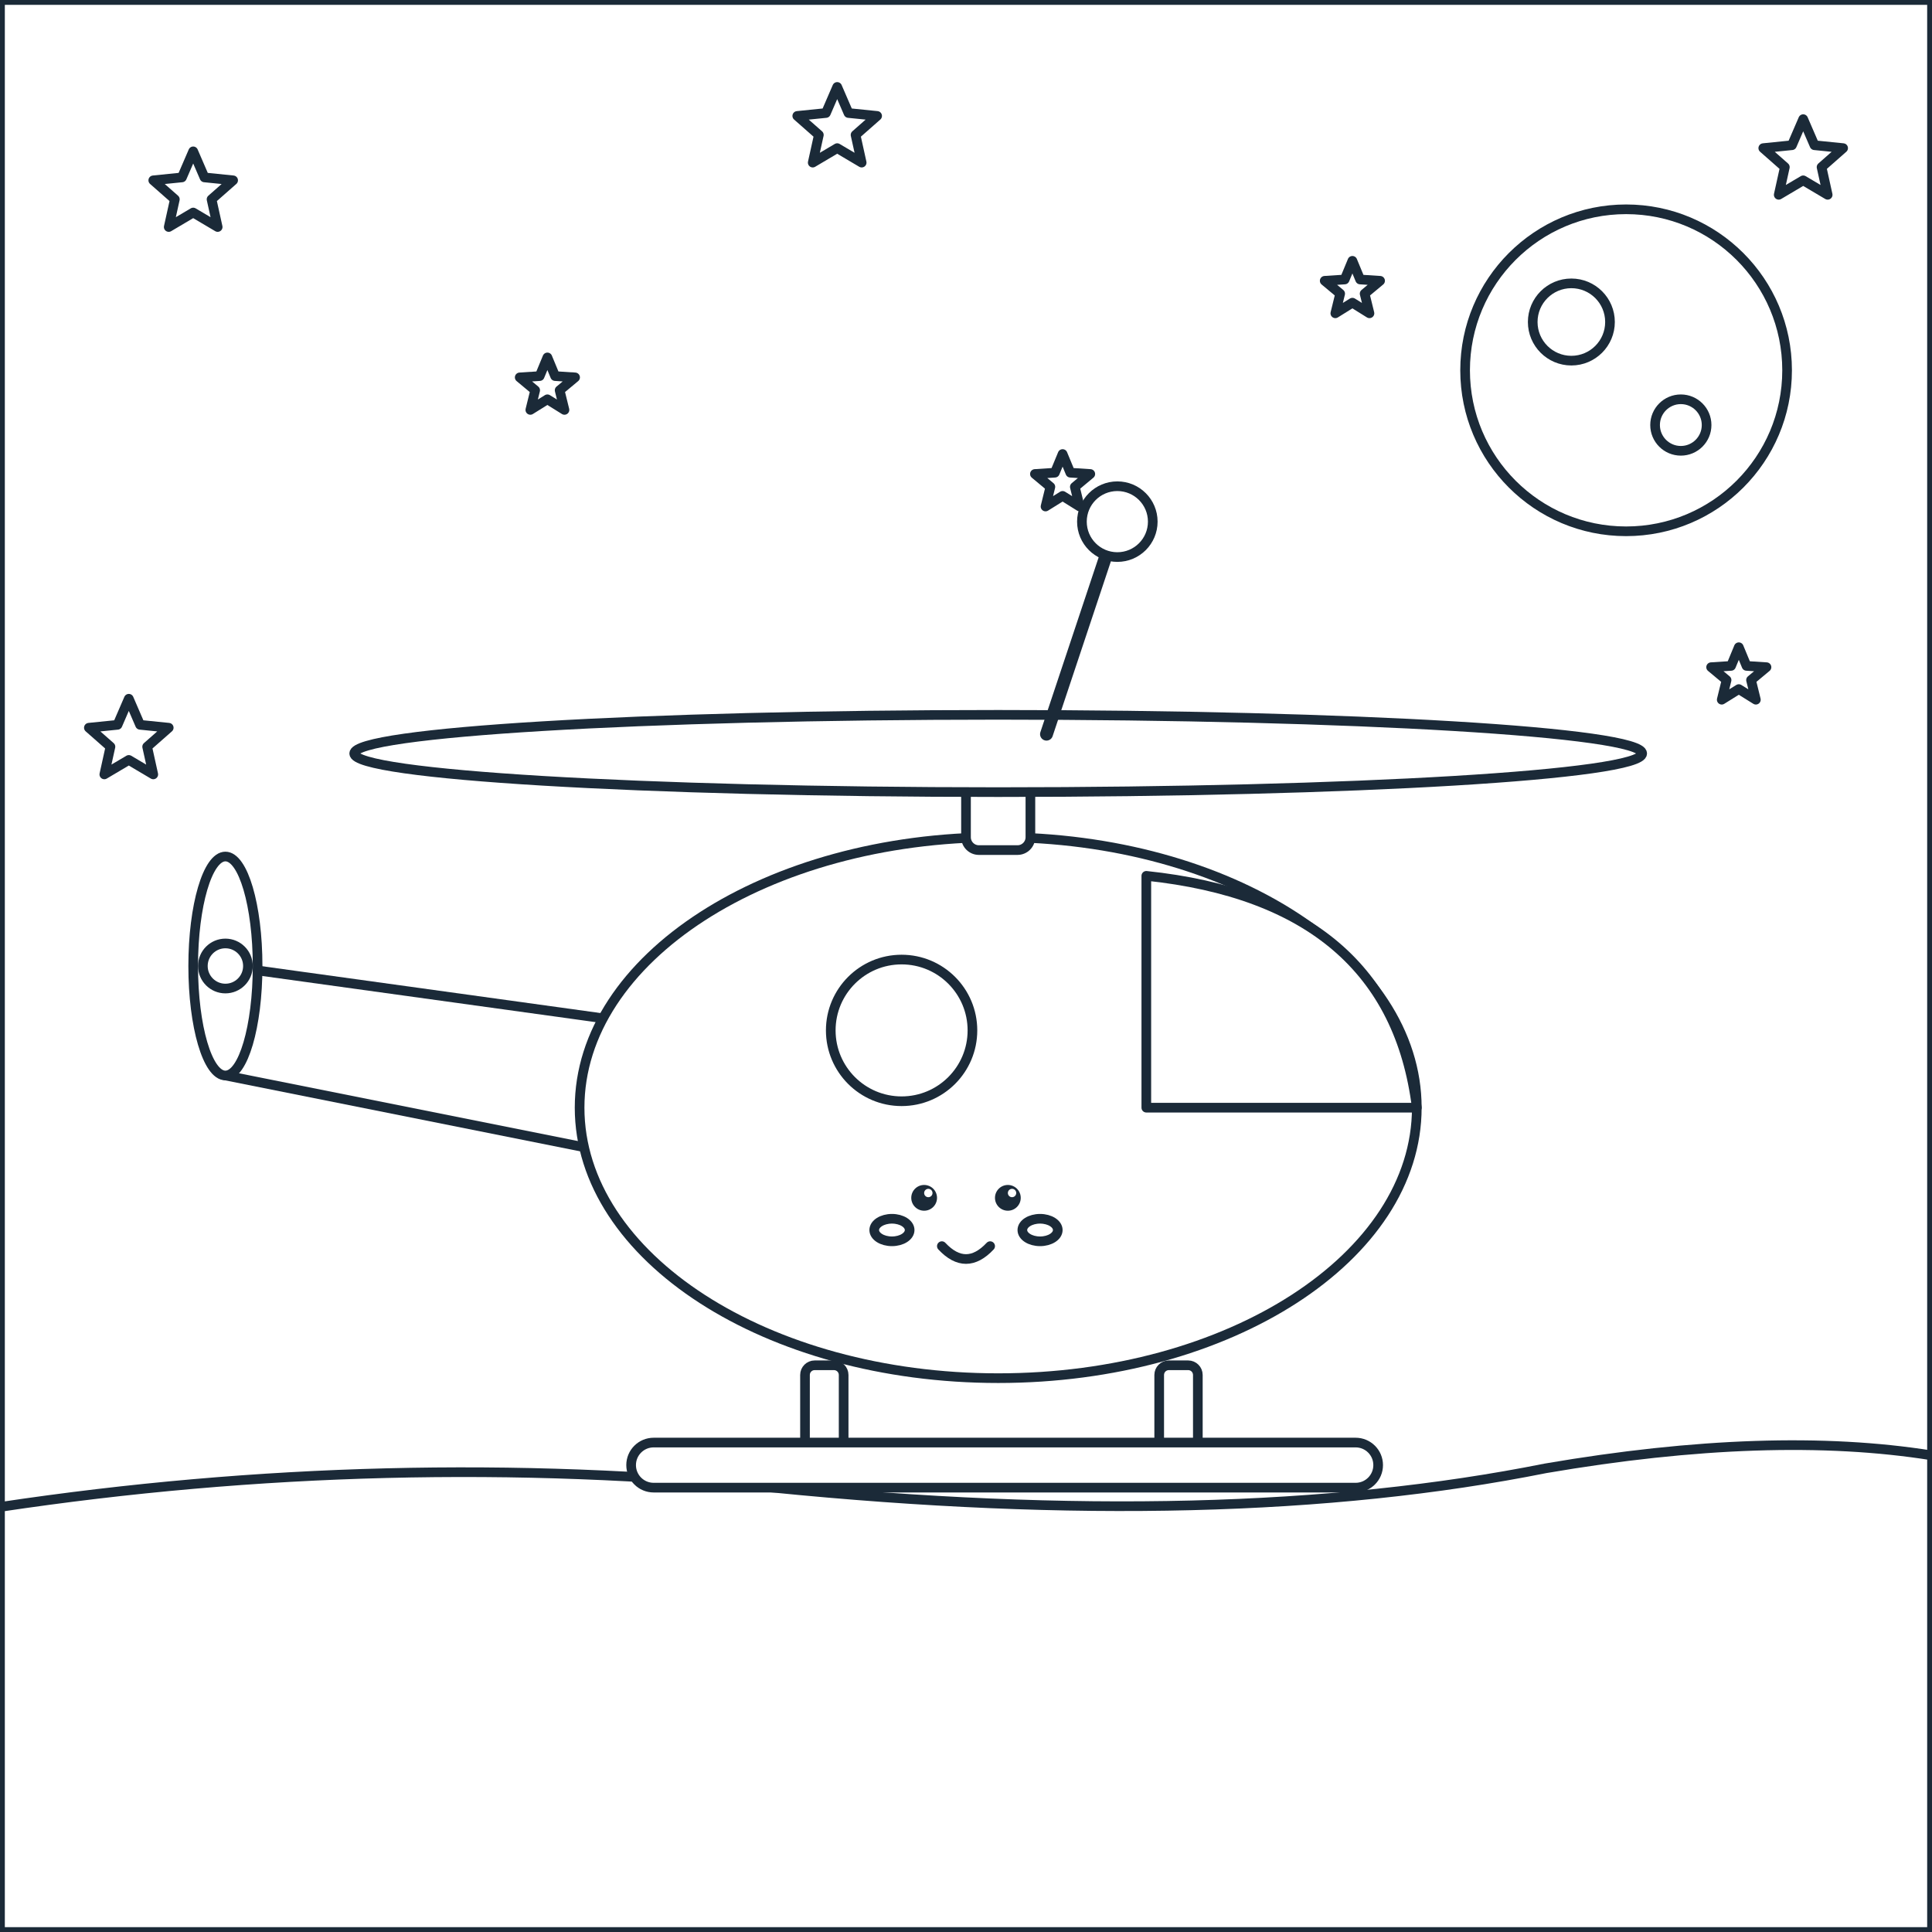
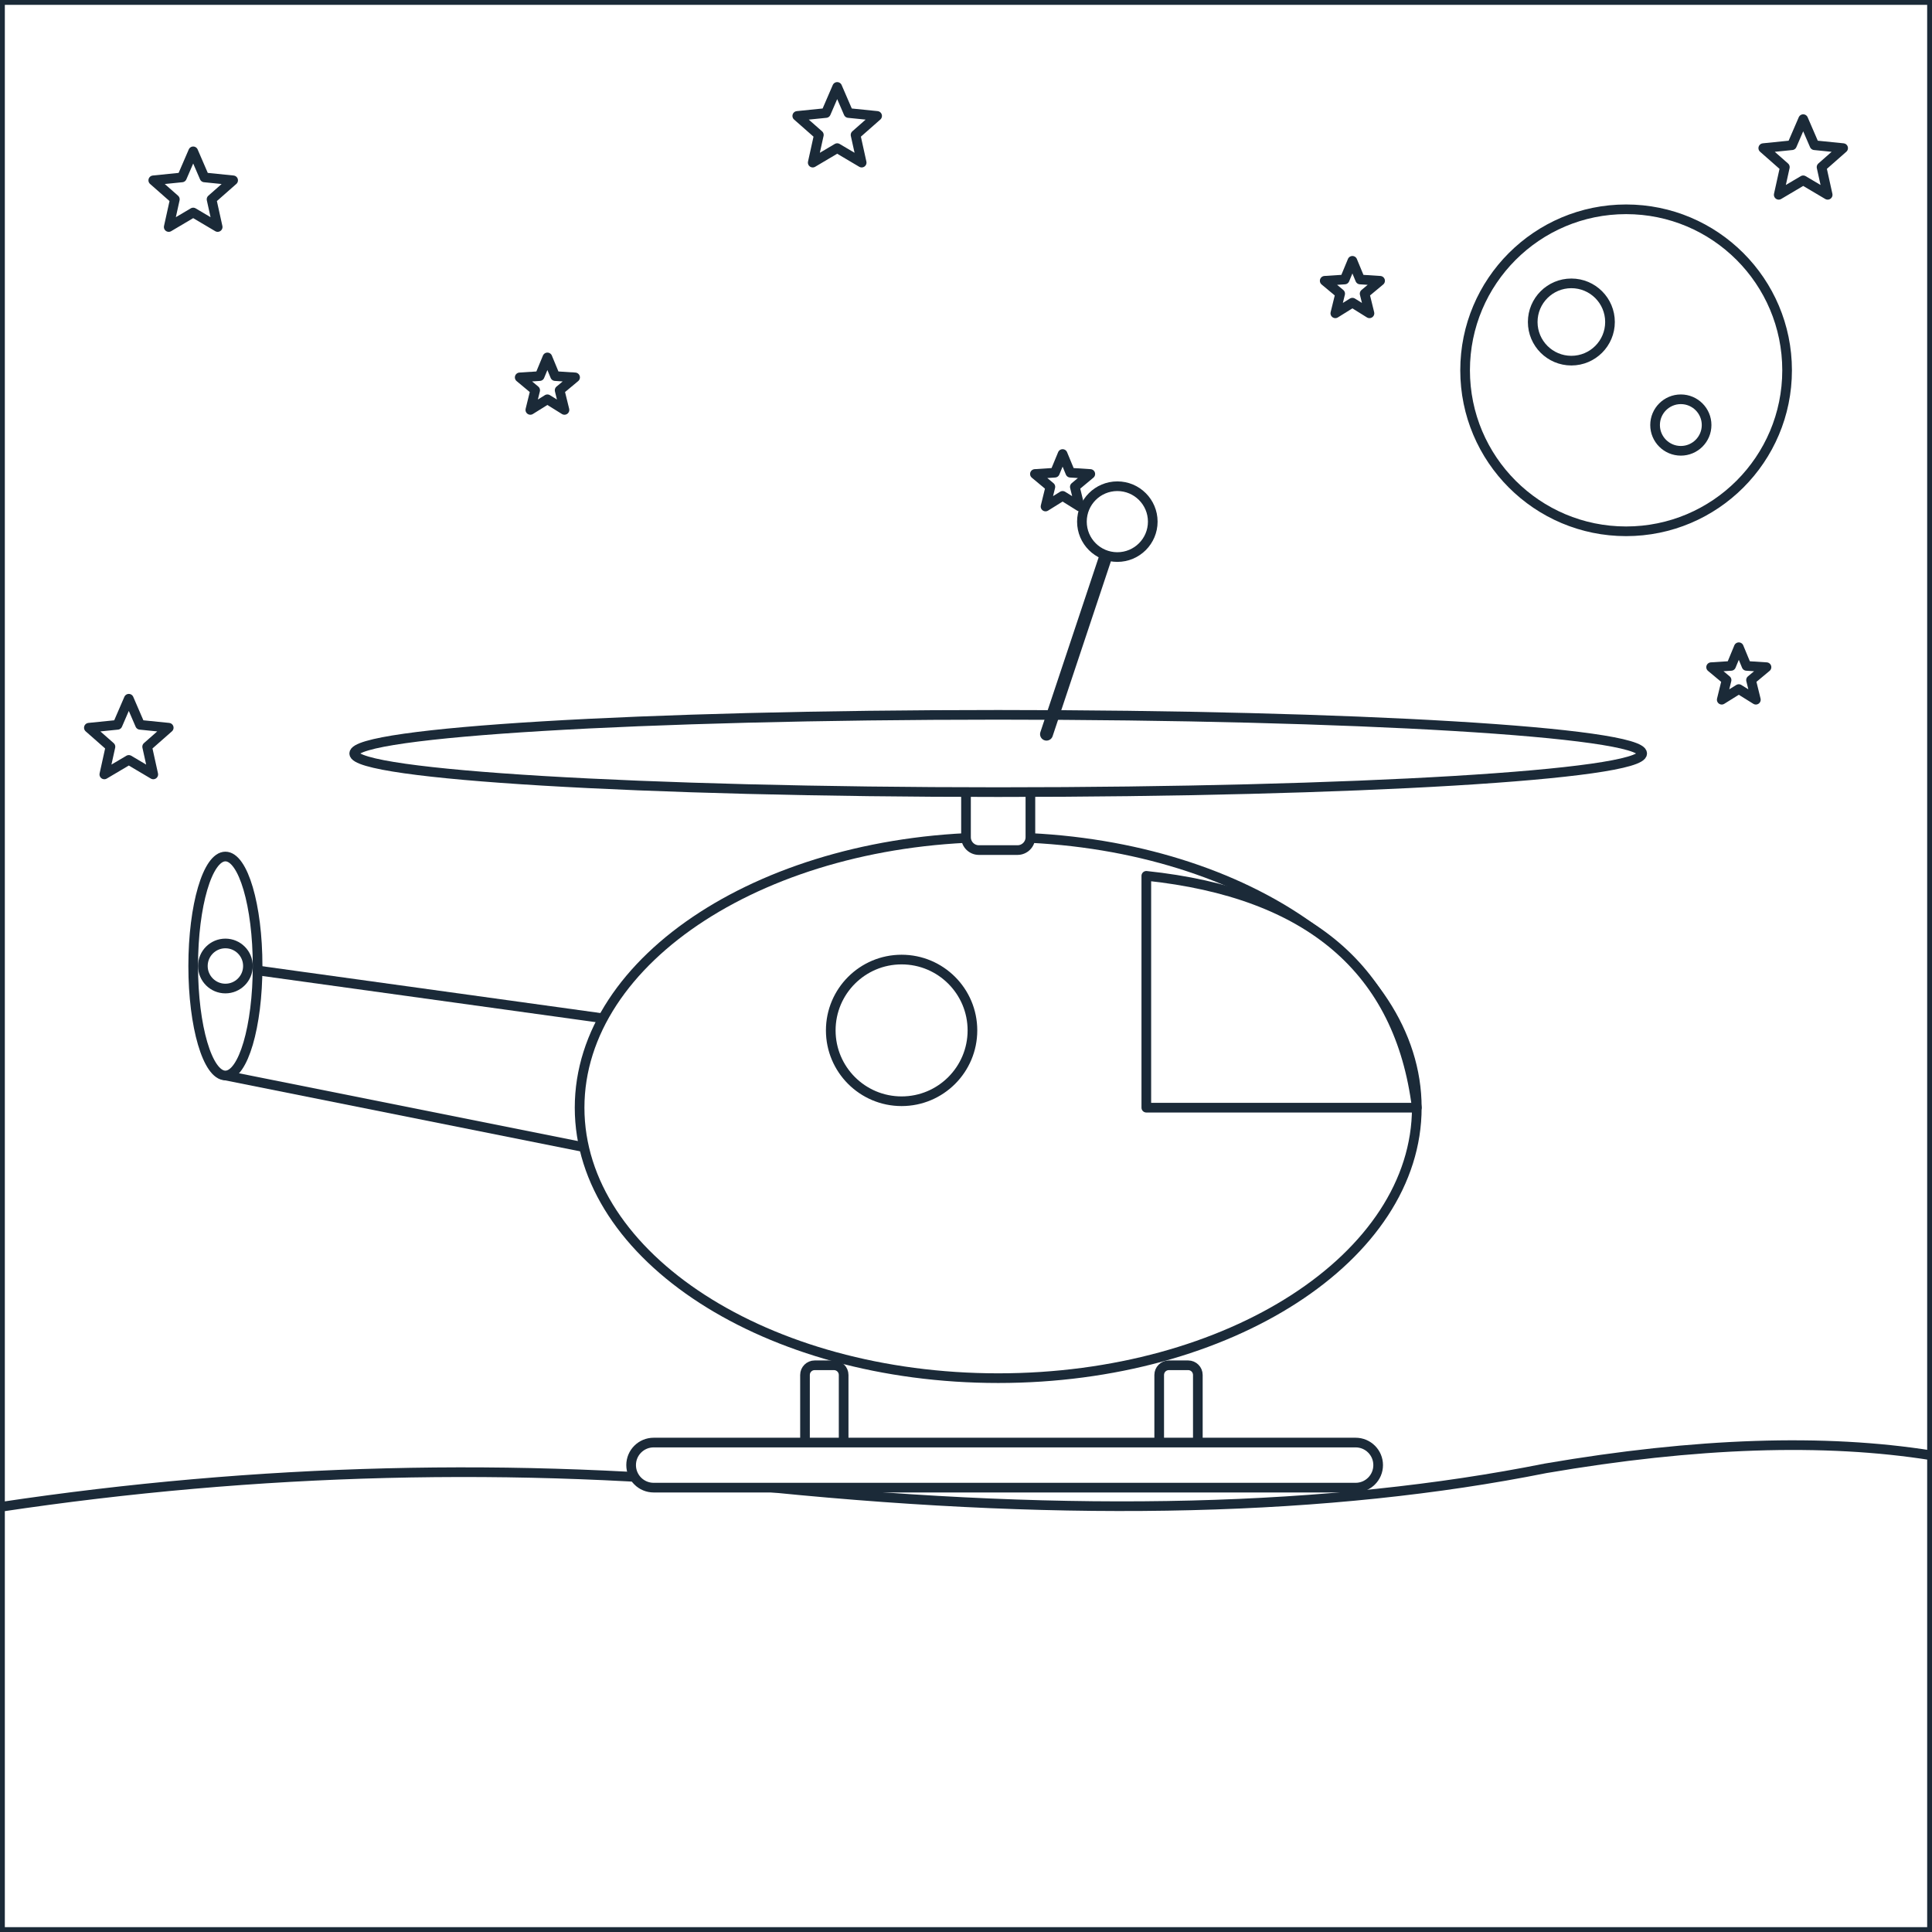
<svg xmlns="http://www.w3.org/2000/svg" viewBox="0 0 600 600" data-picture="truc-thang--the-b-tuan-tra">
  <g class="scene-back">
    <rect x="0" y="0" width="600" height="600" rx="0" id="r-nen-troi" data-region="nen-troi" class="region" fill="#FFFFFF" stroke="#1B2A38" stroke-width="3" stroke-linejoin="round" />
    <polygon points="60,47 63.5,55.1 72.4,56 65.7,61.9 67.6,70.5 60,66 52.4,70.5 54.3,61.9 47.6,56 56.5,55.1" id="r-sao-1" data-region="sao-1" class="region" fill="#FFFFFF" stroke="#1B2A38" stroke-width="3" stroke-linejoin="round" />
    <polygon points="170,111 172.4,116.8 178.6,117.2 173.8,121.2 175.3,127.3 170,124 164.7,127.3 166.2,121.2 161.4,117.2 167.6,116.8" id="r-sao-2" data-region="sao-2" class="region" fill="#FFFFFF" stroke="#1B2A38" stroke-width="3" stroke-linejoin="round" />
    <polygon points="260,27 263.5,35.1 272.4,36 265.7,41.9 267.6,50.5 260,46 252.4,50.5 254.3,41.9 247.6,36 256.5,35.1" id="r-sao-3" data-region="sao-3" class="region" fill="#FFFFFF" stroke="#1B2A38" stroke-width="3" stroke-linejoin="round" />
    <polygon points="420,81 422.4,86.8 428.6,87.2 423.8,91.2 425.3,97.3 420,94 414.7,97.3 416.2,91.2 411.4,87.2 417.6,86.8" id="r-sao-4" data-region="sao-4" class="region" fill="#FFFFFF" stroke="#1B2A38" stroke-width="3" stroke-linejoin="round" />
    <polygon points="560,37 563.5,45.1 572.4,46 565.7,51.9 567.6,60.5 560,56 552.4,60.5 554.3,51.9 547.6,46 556.5,45.1" id="r-sao-5" data-region="sao-5" class="region" fill="#FFFFFF" stroke="#1B2A38" stroke-width="3" stroke-linejoin="round" />
    <polygon points="540,201 542.4,206.8 548.6,207.2 543.8,211.2 545.3,217.3 540,214 534.7,217.3 536.2,211.2 531.4,207.2 537.6,206.8" id="r-sao-6" data-region="sao-6" class="region" fill="#FFFFFF" stroke="#1B2A38" stroke-width="3" stroke-linejoin="round" />
    <polygon points="40,217 43.5,225.1 52.4,226 45.7,231.9 47.6,240.5 40,236 32.4,240.5 34.3,231.9 27.6,226 36.5,225.1" id="r-sao-7" data-region="sao-7" class="region" fill="#FFFFFF" stroke="#1B2A38" stroke-width="3" stroke-linejoin="round" />
    <polygon points="330,141 332.4,146.8 338.6,147.2 333.8,151.2 335.3,157.3 330,154 324.7,157.3 326.2,151.2 321.4,147.2 327.6,146.8" id="r-sao-8" data-region="sao-8" class="region" fill="#FFFFFF" stroke="#1B2A38" stroke-width="3" stroke-linejoin="round" />
    <ellipse cx="505" cy="115" rx="50" ry="50" id="r-hanh-tinh" data-region="hanh-tinh" class="region" fill="#FFFFFF" stroke="#1B2A38" stroke-width="3" stroke-linejoin="round" />
    <ellipse cx="488" cy="100" rx="12" ry="12" id="r-ho-hanh-tinh-1" data-region="ho-hanh-tinh-1" class="region" fill="#FFFFFF" stroke="#1B2A38" stroke-width="3" stroke-linejoin="round" />
    <ellipse cx="522" cy="132" rx="8" ry="8" id="r-ho-hanh-tinh-2" data-region="ho-hanh-tinh-2" class="region" fill="#FFFFFF" stroke="#1B2A38" stroke-width="3" stroke-linejoin="round" />
    <path d="M 0 468 Q 120 450 240 462 Q 380 476 480 456 Q 550 444 600 452 L 600 600 L 0 600 Z" id="r-mat-dat-hanh-tinh" data-region="mat-dat-hanh-tinh" class="region" fill="#FFFFFF" stroke="#1B2A38" stroke-width="3" stroke-linejoin="round" />
  </g>
  <g id="subject" class="subject anim-fly">
    <polygon points="200,318 70,300 70,334 200,360" id="r-duoi-truc-thang" data-region="duoi-truc-thang" class="region" fill="#FFFFFF" stroke="#1B2A38" stroke-width="3" stroke-linejoin="round" />
    <ellipse cx="70" cy="300" rx="10" ry="34" id="r-canh-quat-duoi" data-region="canh-quat-duoi" class="region" fill="#FFFFFF" stroke="#1B2A38" stroke-width="3" stroke-linejoin="round" />
    <ellipse cx="70" cy="300" rx="7" ry="7" id="r-truc-quat-duoi" data-region="truc-quat-duoi" class="region" fill="#FFFFFF" stroke="#1B2A38" stroke-width="3" stroke-linejoin="round" />
    <ellipse cx="310" cy="344" rx="130" ry="84" id="r-than" data-region="than" class="region" fill="#FFFFFF" stroke="#1B2A38" stroke-width="3" stroke-linejoin="round" />
    <path d="M 356 272 Q 432 280 440 344 L 356 344 Z" id="r-kinh-lai" data-region="kinh-lai" class="region" fill="#FFFFFF" stroke="#1B2A38" stroke-width="3" stroke-linejoin="round" />
    <ellipse cx="280" cy="320" rx="22" ry="22" id="r-cua-so" data-region="cua-so" class="region" fill="#FFFFFF" stroke="#1B2A38" stroke-width="3" stroke-linejoin="round" />
    <rect x="300" y="238" width="20" height="26" rx="4" id="r-cot-quat" data-region="cot-quat" class="region" fill="#FFFFFF" stroke="#1B2A38" stroke-width="3" stroke-linejoin="round" />
    <ellipse cx="310" cy="234" rx="200" ry="12" id="r-canh-quat" data-region="canh-quat" class="region" fill="#FFFFFF" stroke="#1B2A38" stroke-width="3" stroke-linejoin="round" />
    <rect x="360" y="424" width="12" height="28" rx="3" id="r-chan-truoc" data-region="chan-truoc" class="region" fill="#FFFFFF" stroke="#1B2A38" stroke-width="3" stroke-linejoin="round" />
    <rect x="250" y="424" width="12" height="28" rx="3" id="r-chan-sau" data-region="chan-sau" class="region" fill="#FFFFFF" stroke="#1B2A38" stroke-width="3" stroke-linejoin="round" />
    <rect x="196" y="448" width="232" height="14" rx="7" id="r-cang-truot" data-region="cang-truot" class="region" fill="#FFFFFF" stroke="#1B2A38" stroke-width="3" stroke-linejoin="round" />
    <g class="deco" pointer-events="none">
-       <circle cx="287" cy="372" r="4" fill="#1B2A38" />
-     </g>
-     <g class="deco" pointer-events="none">
-       <circle cx="313" cy="372" r="4" fill="#1B2A38" />
-     </g>
-     <g class="deco" pointer-events="none">
-       <circle cx="288.3" cy="370.5" r="1.3" fill="#FFFFFF" />
-     </g>
-     <g class="deco" pointer-events="none">
-       <circle cx="314.3" cy="370.5" r="1.3" fill="#FFFFFF" />
-     </g>
-     <ellipse cx="277" cy="382" rx="5.5" ry="3.5" id="r-ma-trai" data-region="ma-trai" class="region" fill="#FFFFFF" stroke="#1B2A38" stroke-width="3" stroke-linejoin="round" />
-     <ellipse cx="323" cy="382" rx="5.5" ry="3.5" id="r-ma-phai" data-region="ma-phai" class="region" fill="#FFFFFF" stroke="#1B2A38" stroke-width="3" stroke-linejoin="round" />
-     <g class="deco" pointer-events="none">
-       <path d="M 292.5 387 Q 300 395 307.5 387" fill="none" stroke="#1B2A38" stroke-width="3" stroke-linecap="round" stroke-linejoin="round" />
-     </g>
-     <g class="deco" pointer-events="none">
      <path d="M 325 228 L 345 168" fill="none" stroke="#1B2A38" stroke-width="4" stroke-linecap="round" stroke-linejoin="round" />
    </g>
    <ellipse cx="347" cy="162" rx="11" ry="11" id="r-dau-ang-ten" data-region="dau-ang-ten" class="region" fill="#FFFFFF" stroke="#1B2A38" stroke-width="3" stroke-linejoin="round" />
  </g>
  <g class="scene-front">

</g>
</svg>
